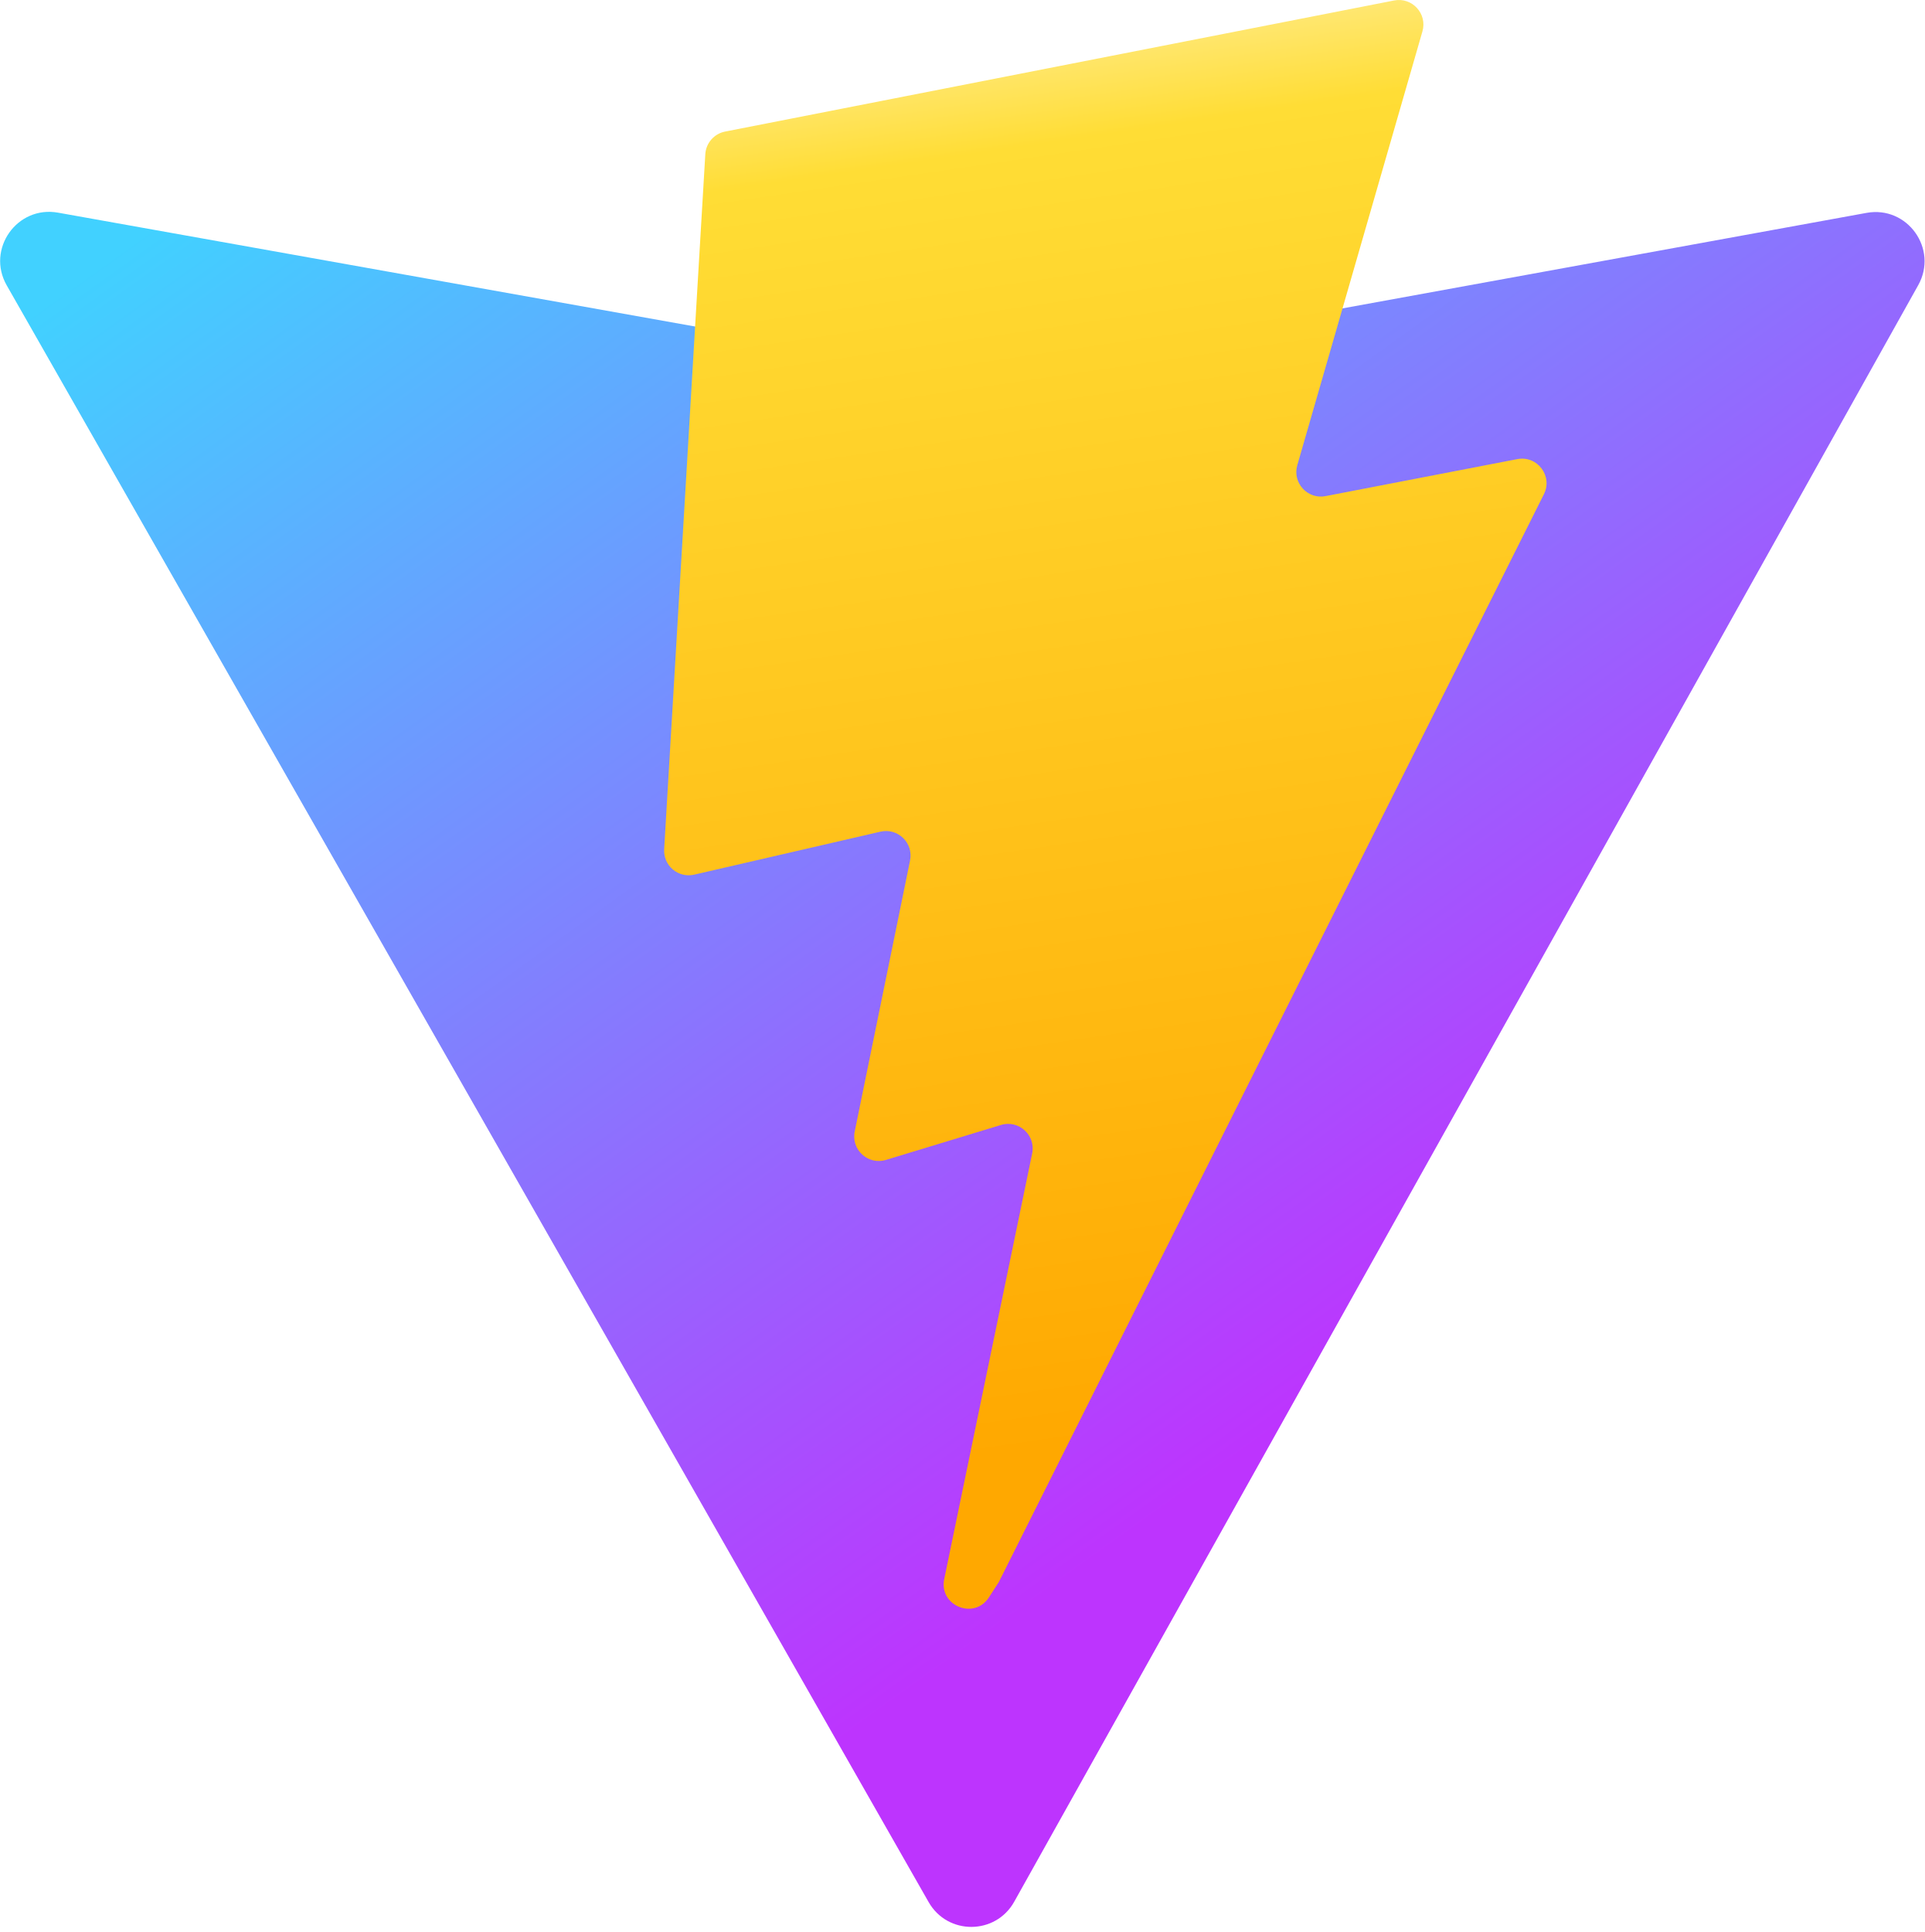
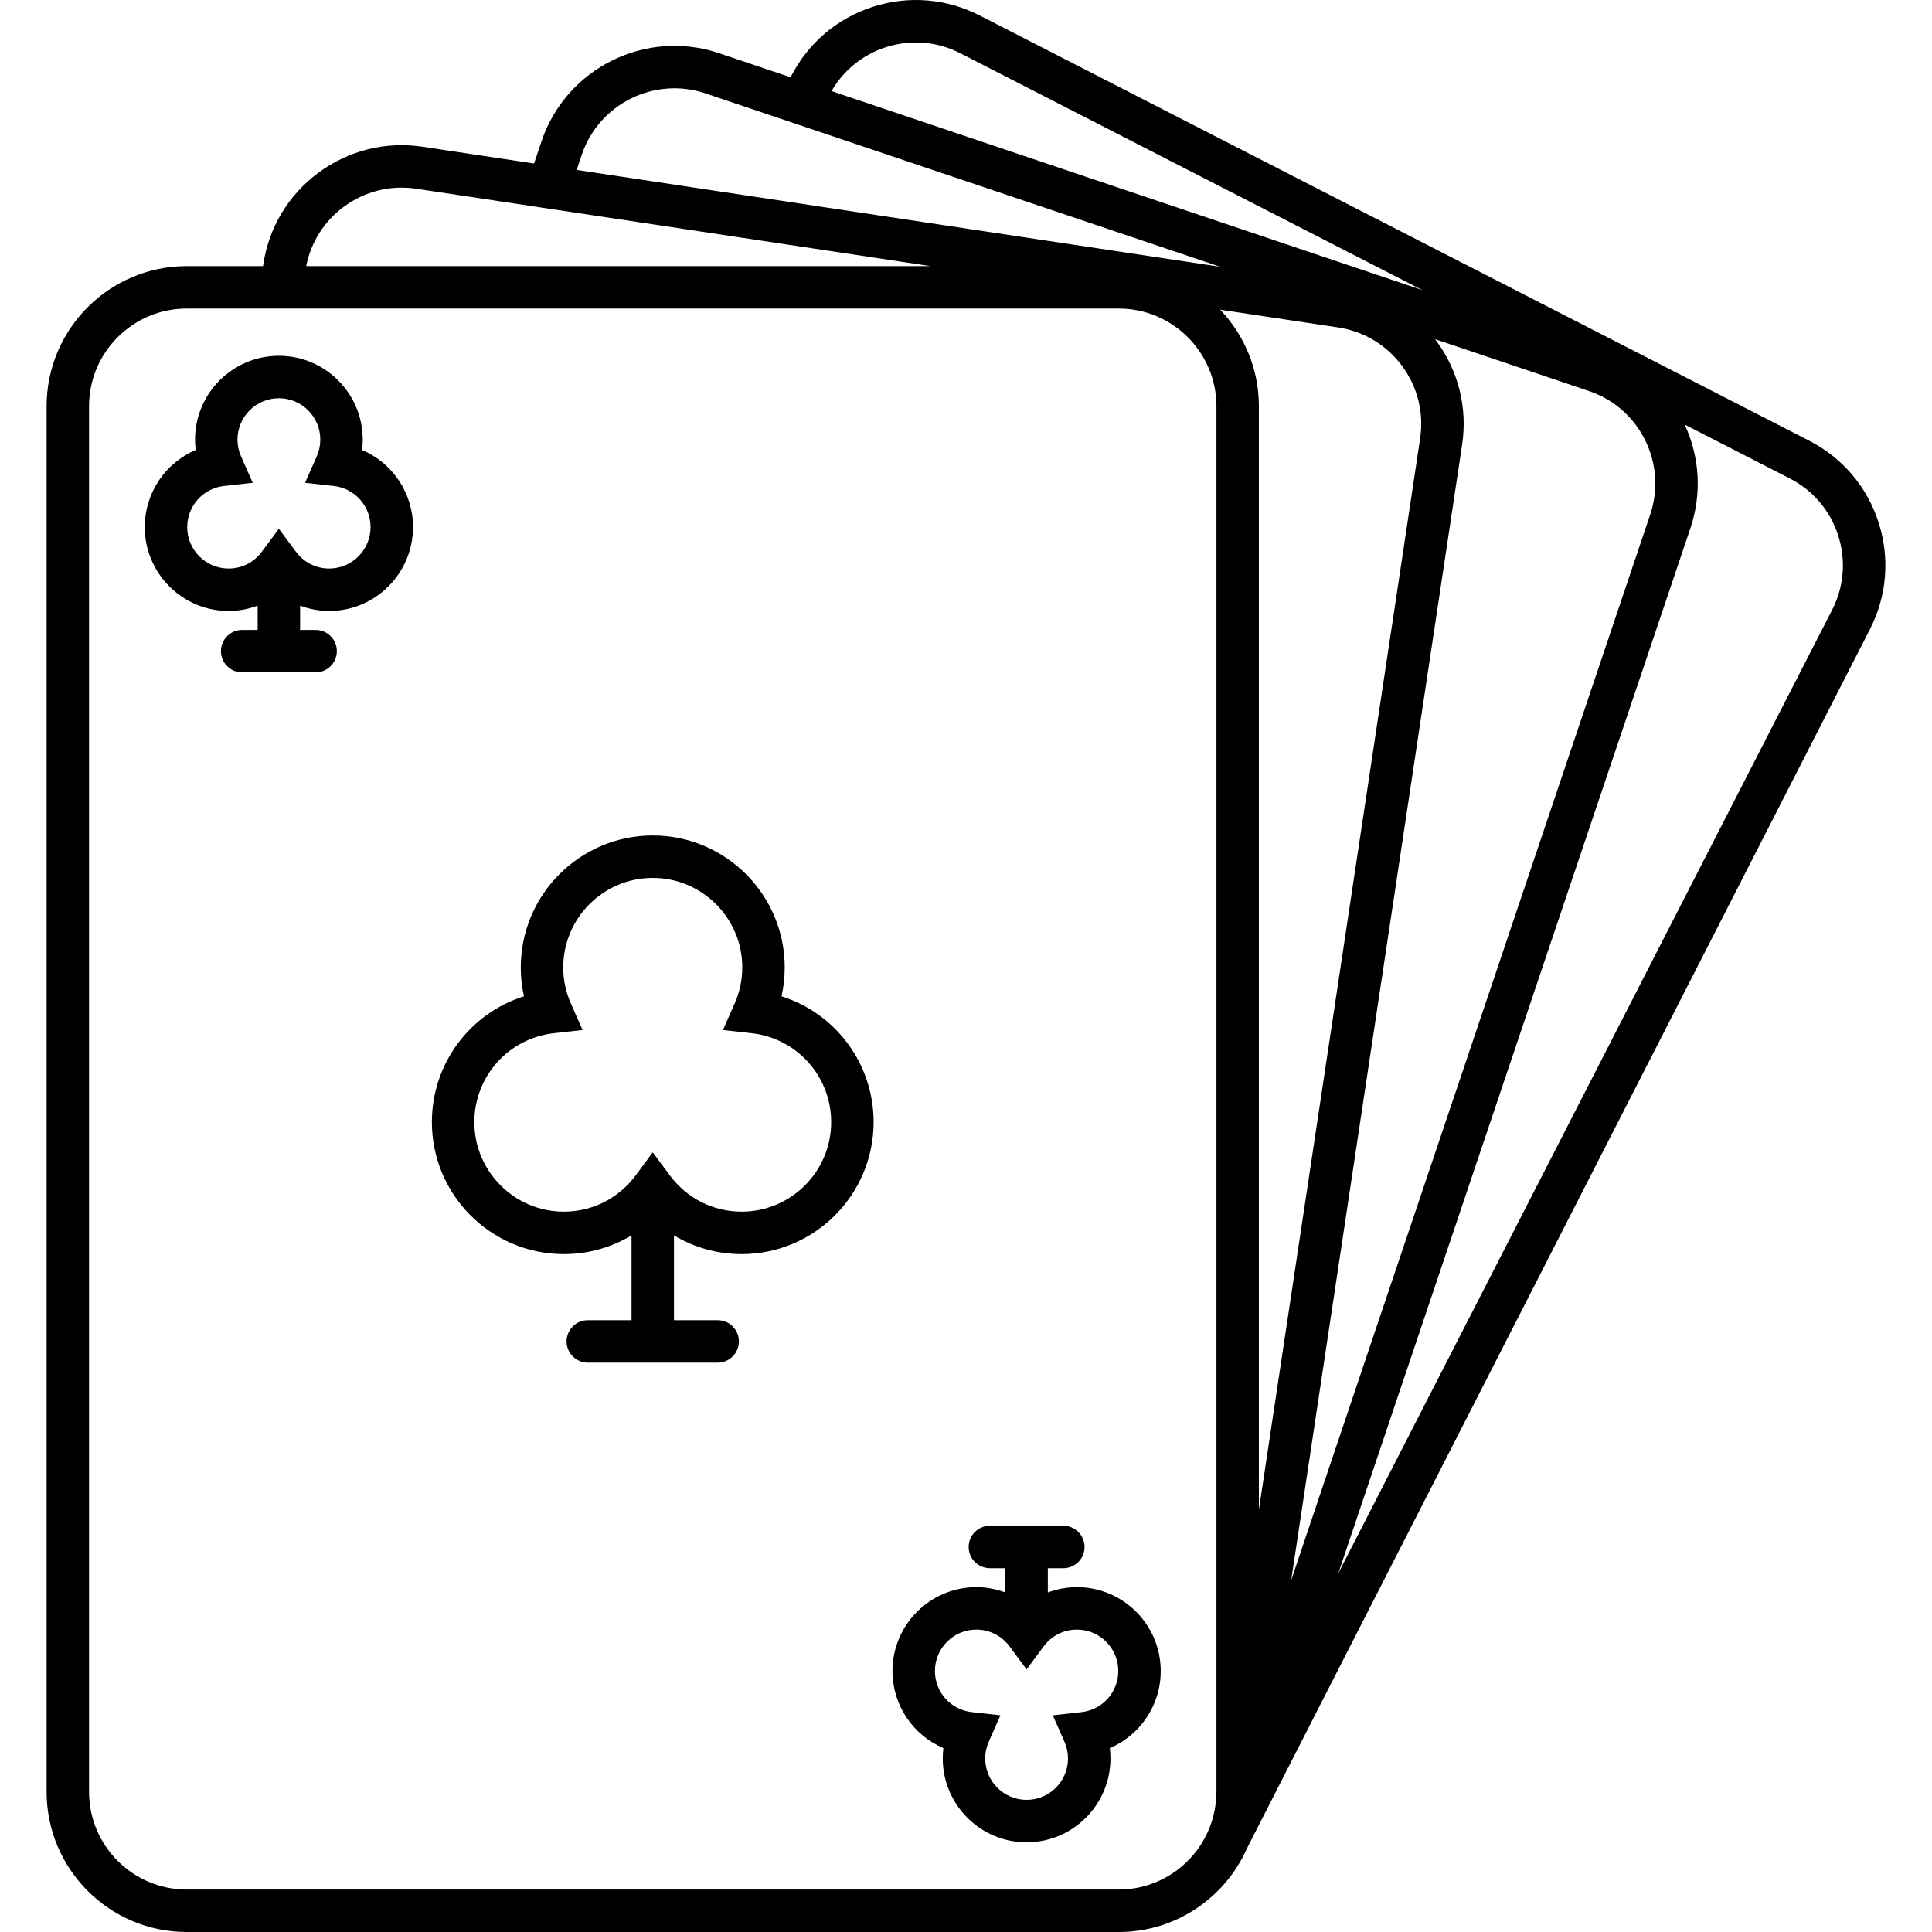
- <svg xmlns="http://www.w3.org/2000/svg" aria-hidden="true" role="img" class="iconify iconify--logos" width="31.88" height="32" preserveAspectRatio="xMidYMid meet" viewBox="0 0 256 257">
-   <defs>
-     <linearGradient id="IconifyId1813088fe1fbc01fb466" x1="-.828%" x2="57.636%" y1="7.652%" y2="78.411%">
-       <stop offset="0%" stop-color="#41D1FF" />
-       <stop offset="100%" stop-color="#BD34FE" />
-     </linearGradient>
-     <linearGradient id="IconifyId1813088fe1fbc01fb467" x1="43.376%" x2="50.316%" y1="2.242%" y2="89.03%">
-       <stop offset="0%" stop-color="#FFEA83" />
-       <stop offset="8.333%" stop-color="#FFDD35" />
-       <stop offset="100%" stop-color="#FFA800" />
-     </linearGradient>
-   </defs>
-   <path fill="url(#IconifyId1813088fe1fbc01fb466)" d="M255.153 37.938L134.897 252.976c-2.483 4.44-8.862 4.466-11.382.048L.875 37.958c-2.746-4.814 1.371-10.646 6.827-9.67l120.385 21.517a6.537 6.537 0 0 0 2.322-.004l117.867-21.483c5.438-.991 9.574 4.796 6.877 9.62Z" />
-   <path fill="url(#IconifyId1813088fe1fbc01fb467)" d="M185.432.063L96.44 17.501a3.268 3.268 0 0 0-2.634 3.014l-5.474 92.456a3.268 3.268 0 0 0 3.997 3.378l24.777-5.718c2.318-.535 4.413 1.507 3.936 3.838l-7.361 36.047c-.495 2.426 1.782 4.5 4.151 3.78l15.304-4.649c2.372-.72 4.652 1.36 4.15 3.788l-11.698 56.621c-.732 3.542 3.979 5.473 5.943 2.437l1.313-2.028l72.516-144.72c1.215-2.423-.88-5.186-3.54-4.672l-25.505 4.922c-2.396.462-4.435-1.77-3.759-4.114l16.646-57.705c.677-2.35-1.37-4.583-3.769-4.113Z" />
+ <svg xmlns="http://www.w3.org/2000/svg" fill="#000000" height="800px" width="800px" version="1.1" id="Capa_1" viewBox="0 0 364.14 364.14" xml:space="preserve">
+   <g>
+     <path d="M354.069,98.456c-2.163-6.716-6.812-12.185-13.086-15.399L184.652,2.917c-6.275-3.214-13.43-3.793-20.144-1.631   c-6.716,2.164-12.185,6.812-15.4,13.087l-0.098,0.192l-13.475-4.539c-13.805-4.649-28.82,2.795-33.468,16.597l-1.41,4.196   l-20.983-3.158c-6.978-1.048-13.944,0.679-19.62,4.867c-5.678,4.189-9.382,10.338-10.431,17.313l-0.047,0.314h-14.38   c-14.563,0-26.411,11.848-26.411,26.411v261.163c0,14.563,11.848,26.411,26.411,26.411h175.667c10.811,0,20.125-6.53,24.207-15.853   c0.315-0.721,117.37-229.687,117.37-229.687C355.654,112.325,356.233,105.17,354.069,98.456z M264.266,68.978   c2.921,3.955,4.127,8.811,3.396,13.673l-30.39,201.905V76.566c0-7.049-2.781-13.456-7.297-18.197l22.218,3.343   C257.057,62.444,261.344,65.024,264.266,68.978z M275.573,83.842c1.05-6.976-0.681-13.943-4.872-19.617   c-0.076-0.103-0.157-0.2-0.234-0.302l28.985,9.765c4.66,1.569,8.429,4.859,10.613,9.264c2.184,4.405,2.522,9.397,0.952,14.059   l-67.652,200.813L275.573,83.842z M166.961,8.9c4.682-1.508,9.668-1.104,14.042,1.136l87.092,44.646L156.721,17.163   C159.005,13.231,162.596,10.307,166.961,8.9z M109.649,29.173c3.238-9.619,13.708-14.808,23.332-11.566l96.973,32.668   L108.69,32.028L109.649,29.173z M64.803,38.966c3.957-2.919,8.816-4.125,13.679-3.393l96.908,14.583H57.709   C58.606,45.659,61.088,41.707,64.803,38.966z M210.862,356.14H35.195c-10.152,0-18.411-8.259-18.411-18.411V76.566   c0-10.152,8.259-18.411,18.411-18.411h175.667c10.152,0,18.411,8.259,18.411,18.411v261.163c0,1.5-0.194,2.954-0.537,4.349   c-0.049,0.2-0.248,0.93-0.269,0.999C226.168,350.627,219.153,356.14,210.862,356.14z M345.319,114.952l-93.071,181.564   l66.351-196.952c2.177-6.468,1.787-13.378-1.077-19.543l19.812,10.156c4.373,2.24,7.612,6.052,9.12,10.732   C347.963,105.591,347.559,110.578,345.319,114.952z" />
+     <path d="M147.3,187.783c0.401-1.778,0.603-3.597,0.603-5.442c0-13.716-11.158-24.874-24.874-24.874s-24.874,11.158-24.874,24.874   c0,1.845,0.202,3.664,0.603,5.442c-10.167,3.2-17.358,12.676-17.358,23.712c0,13.716,11.158,24.874,24.874,24.874   c4.596,0,8.963-1.246,12.755-3.526v15.986h-8.242c-2.209,0-4,1.791-4,4s1.791,4,4,4h24.483c2.209,0,4-1.791,4-4s-1.791-4-4-4   h-8.242v-15.986c3.792,2.281,8.159,3.526,12.755,3.526c13.716,0,24.874-11.158,24.874-24.874   C164.658,200.459,157.465,190.983,147.3,187.783z M139.784,228.369c-5.378,0-10.314-2.495-13.542-6.846l-3.212-4.329l-3.212,4.329   c-3.229,4.351-8.165,6.846-13.542,6.846c-9.304,0-16.874-7.57-16.874-16.874c0-8.602,6.44-15.807,14.98-16.759l5.418-0.604   l-2.203-4.987c-0.957-2.165-1.441-4.455-1.441-6.804c0-9.304,7.57-16.874,16.874-16.874s16.874,7.57,16.874,16.874   c0,2.35-0.485,4.639-1.441,6.803l-2.204,4.988l5.419,0.604c8.541,0.952,14.981,8.157,14.981,16.759   C156.658,220.799,149.088,228.369,139.784,228.369z" />
+     <path d="M68.248,84.813c0.08-0.644,0.12-1.294,0.12-1.95c0-8.714-7.09-15.804-15.804-15.804S36.76,74.149,36.76,82.864   c0,0.656,0.04,1.306,0.12,1.95c-5.691,2.422-9.595,8.056-9.595,14.537c0,8.714,7.089,15.804,15.804,15.804   c1.887,0,3.738-0.356,5.475-1.004v4.574h-2.923c-2.209,0-4,1.791-4,4s1.791,4,4,4h13.845c2.209,0,4-1.791,4-4s-1.791-4-4-4h-2.922   v-4.574c1.737,0.648,3.587,1.004,5.474,1.004c8.714,0,15.804-7.089,15.804-15.804C77.843,92.869,73.939,87.235,68.248,84.813z    M62.039,107.154c-2.485,0-4.768-1.155-6.262-3.169l-3.212-4.329l-3.212,4.329c-1.494,2.014-3.777,3.169-6.263,3.169   c-4.303,0-7.804-3.5-7.804-7.804c0-3.978,2.978-7.31,6.926-7.75l5.418-0.604l-2.202-4.987c-0.442-1.002-0.667-2.061-0.667-3.146   c0-4.303,3.5-7.804,7.804-7.804s7.804,3.501,7.804,7.804c0,1.085-0.225,2.143-0.667,3.146l-2.202,4.987l5.418,0.604   c3.948,0.44,6.926,3.771,6.926,7.75C69.843,103.653,66.342,107.154,62.039,107.154z" />
+     <path d="M202.968,299.141c-1.888,0-3.737,0.356-5.475,1.004v-4.573h2.922c2.209,0,4-1.791,4-4s-1.791-4-4-4h-13.845   c-2.209,0-4,1.791-4,4s1.791,4,4,4h2.923v4.573c-1.737-0.648-3.587-1.004-5.475-1.004c-8.714,0-15.804,7.089-15.804,15.804   c0,6.48,3.903,12.115,9.595,14.537c-0.08,0.644-0.12,1.294-0.12,1.95c0,8.714,7.089,15.804,15.804,15.804   c8.714,0,15.804-7.089,15.804-15.804c0-0.656-0.04-1.306-0.12-1.95c5.691-2.422,9.595-8.057,9.595-14.537   C218.772,306.23,211.682,299.141,202.968,299.141z M203.846,322.695l-5.418,0.604l2.202,4.987c0.442,1.001,0.667,2.06,0.667,3.145   c0,4.303-3.501,7.804-7.804,7.804c-4.304,0-7.805-3.501-7.805-7.804c0-1.085,0.225-2.144,0.667-3.145l2.203-4.987l-5.418-0.604   c-3.949-0.44-6.926-3.772-6.926-7.75c0-4.303,3.501-7.804,7.804-7.804c2.485,0,4.768,1.155,6.263,3.169l3.213,4.328l3.212-4.329   c1.493-2.014,3.776-3.168,6.262-3.168c4.303,0,7.804,3.5,7.804,7.804C210.772,318.923,207.794,322.255,203.846,322.695z" />
+   </g>
</svg>
